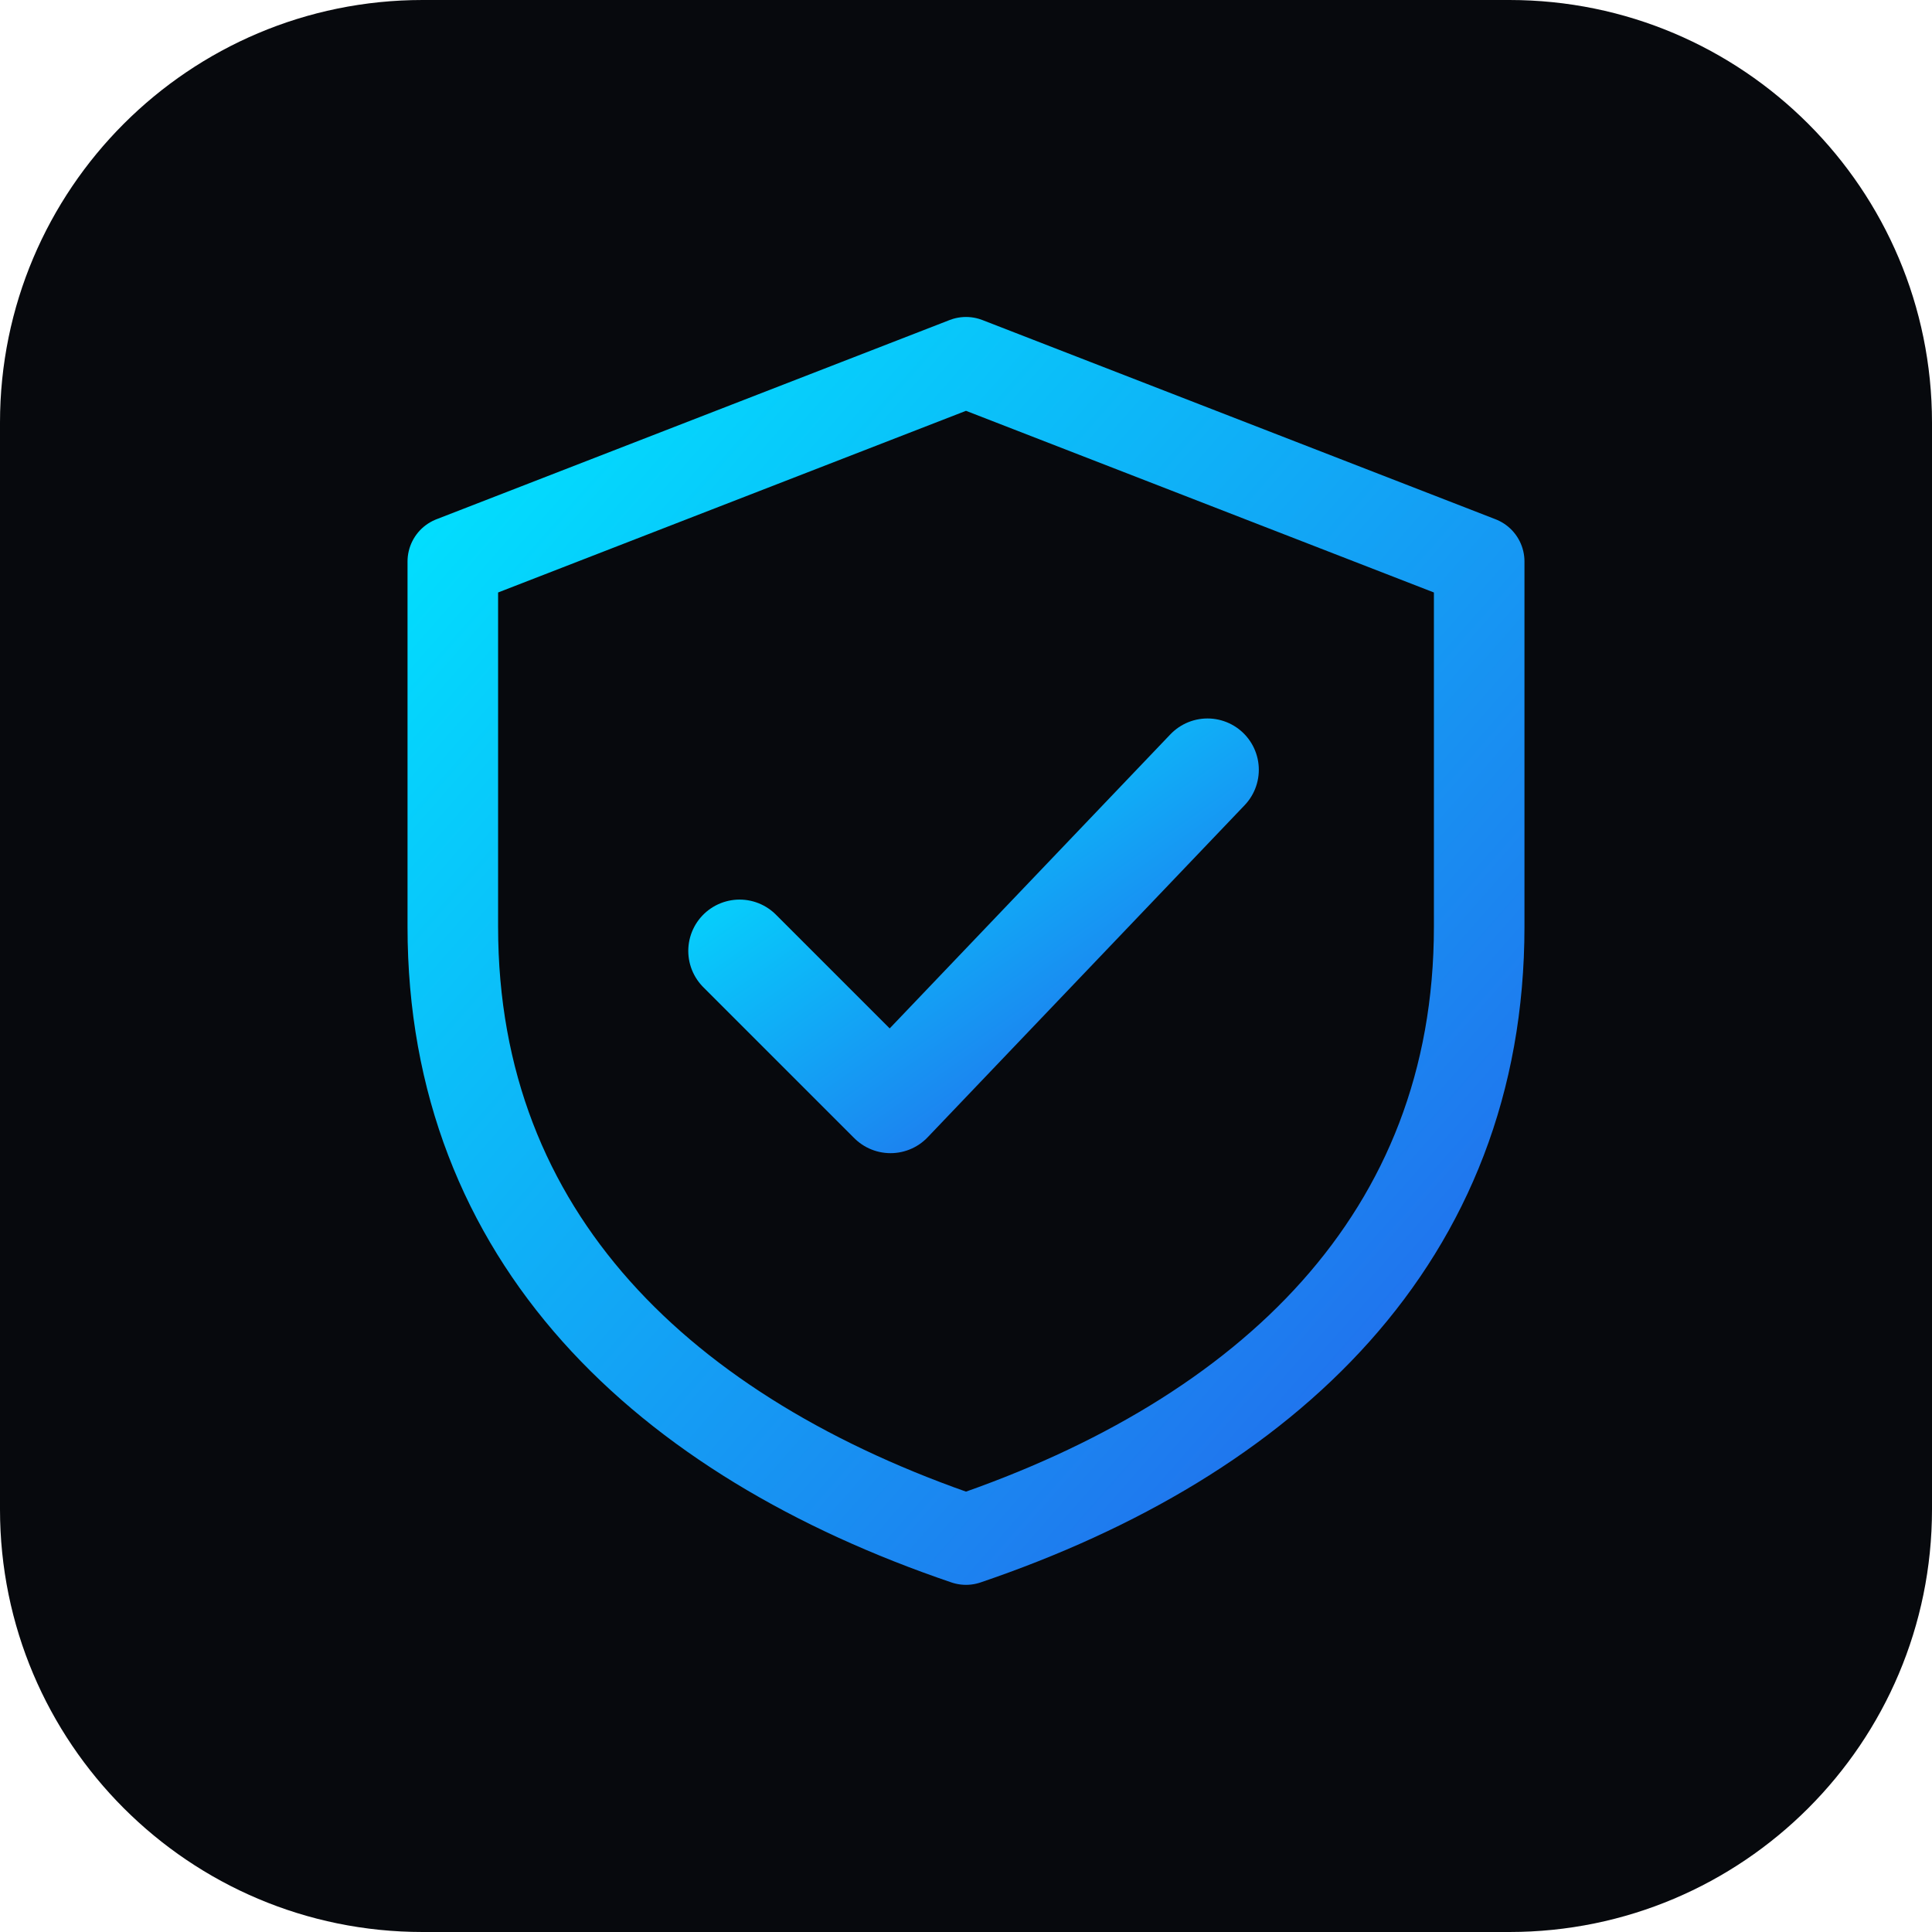
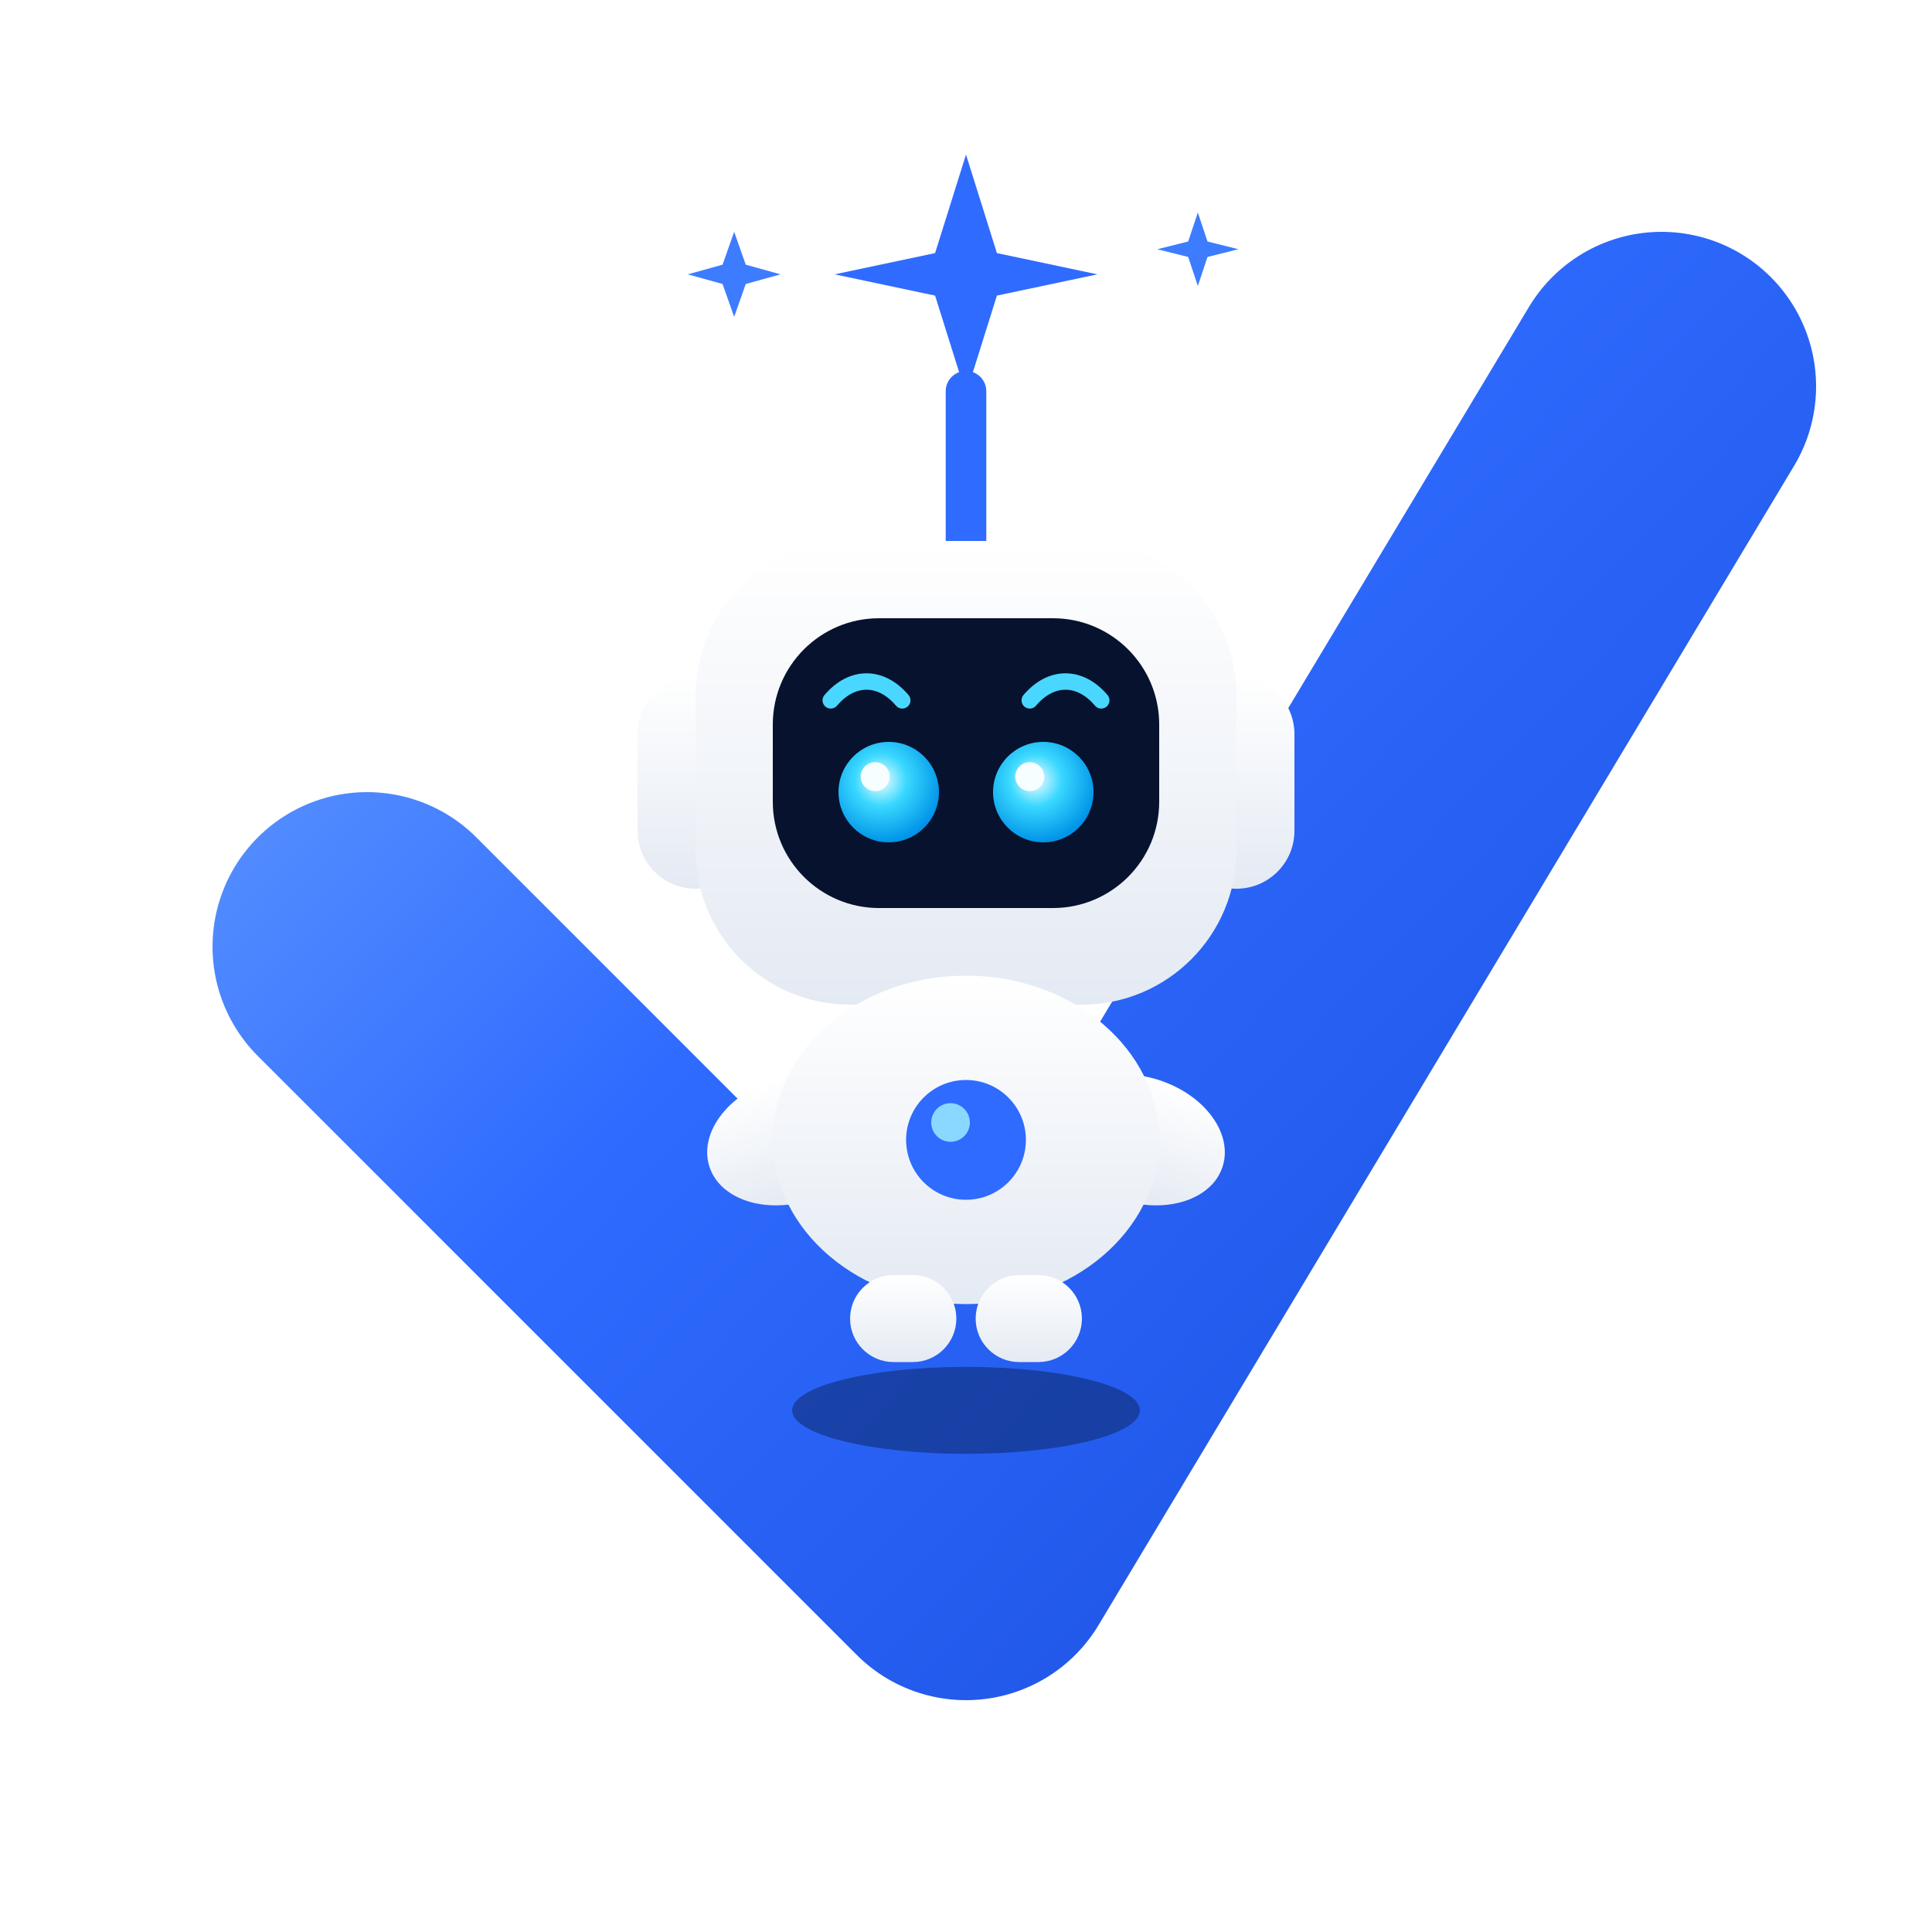
- <svg xmlns="http://www.w3.org/2000/svg" viewBox="0 0 64 64" width="64" height="64">
-   <rect width="64" height="64" rx="14" fill="#07090D" />
+ <svg xmlns="http://www.w3.org/2000/svg" viewBox="0 0 200 200" width="64" height="64" fill="none" role="img" aria-label="Truslay">
  <defs>
-     <linearGradient id="truslay-favicon" x1="0" y1="0" x2="1" y2="1">
-       <stop offset="0%" stop-color="#00E5FF" />
-       <stop offset="100%" stop-color="#2563EB" />
+     <linearGradient id="truslay-check" x1="28" y1="36" x2="168" y2="170" gradientUnits="userSpaceOnUse">
+       <stop offset="0" stop-color="#6AA2FF" />
+       <stop offset="0.42" stop-color="#2F6BFF" />
+       <stop offset="1" stop-color="#1A4FE0" />
    </linearGradient>
+     <linearGradient id="truslay-white" x1="0" y1="0" x2="0" y2="1">
+       <stop offset="0" stop-color="#FFFFFF" />
+       <stop offset="1" stop-color="#E4EAF3" />
+     </linearGradient>
+     <radialGradient id="truslay-eye" cx="0.42" cy="0.38" r="0.62">
+       <stop offset="0" stop-color="#F5FEFF" />
+       <stop offset="0.42" stop-color="#3AD8FF" />
+       <stop offset="1" stop-color="#0094E8" />
+     </radialGradient>
  </defs>
-   <path d="M32 12 49 18.6v12.1C49 41 42 47.6 32 51 22 47.6 15 41 15 30.7V18.6Z" fill="none" stroke="url(#truslay-favicon)" stroke-width="3" stroke-linejoin="round" />
-   <path d="M24.5 31.5 29.5 36.5 40 25.5" fill="none" stroke="url(#truslay-favicon)" stroke-width="3.4" stroke-linecap="round" stroke-linejoin="round" />
+   <path d="M38 98 L100 160 L172 40" stroke="url(#truslay-check)" stroke-width="32" stroke-linecap="round" stroke-linejoin="round" />
+   <ellipse cx="100" cy="146" rx="18" ry="4.5" fill="#071a4a" opacity="0.45" />
+   <polygon points="100,16 103.2,26.2 113.6,28.4 103.2,30.6 100,40.8 96.8,30.6 86.4,28.4 96.8,26.2" fill="#2F6BFF" />
+   <polygon points="76,24 77.2,27.4 80.8,28.4 77.2,29.4 76,32.8 74.8,29.4 71.2,28.4 74.8,27.4" fill="#3D7CFF" />
+   <polygon points="124,22 125,25 128.2,25.8 125,26.6 124,29.6 123,26.6 119.8,25.8 123,25" fill="#3D7CFF" />
+   <path d="M100 40.5 V56" stroke="#2F6BFF" stroke-width="4.2" stroke-linecap="round" />
+   <rect x="66" y="70" width="12" height="22" rx="6" fill="url(#truslay-white)" />
+   <rect x="122" y="70" width="12" height="22" rx="6" fill="url(#truslay-white)" />
+   <rect x="72" y="56" width="56" height="48" rx="16" fill="url(#truslay-white)" />
+   <rect x="80" y="64" width="40" height="30" rx="11" fill="#07122E" />
+   <path d="M86 72.5c2.2-2.6 5.2-2.6 7.4 0" stroke="#49D7FF" stroke-width="1.7" stroke-linecap="round" />
+   <path d="M106.6 72.5c2.2-2.6 5.2-2.6 7.4 0" stroke="#49D7FF" stroke-width="1.7" stroke-linecap="round" />
+   <circle cx="92" cy="82" r="5.2" fill="url(#truslay-eye)" />
+   <circle cx="108" cy="82" r="5.2" fill="url(#truslay-eye)" />
+   <circle cx="90.6" cy="80.4" r="1.5" fill="#F7FEFF" />
+   <circle cx="106.6" cy="80.4" r="1.5" fill="#F7FEFF" />
+   <ellipse cx="82" cy="118" rx="9" ry="6.5" fill="url(#truslay-white)" transform="rotate(-18 82 118)" />
+   <ellipse cx="118" cy="118" rx="9" ry="6.5" fill="url(#truslay-white)" transform="rotate(18 118 118)" />
+   <ellipse cx="100" cy="118" rx="20" ry="17" fill="url(#truslay-white)" />
+   <circle cx="100" cy="118" r="6.2" fill="#2F6BFF" />
+   <circle cx="98.4" cy="116.2" r="2" fill="#8AD8FF" />
+   <rect x="88" y="132" width="11" height="9" rx="4.5" fill="url(#truslay-white)" />
+   <rect x="101" y="132" width="11" height="9" rx="4.5" fill="url(#truslay-white)" />
</svg>
